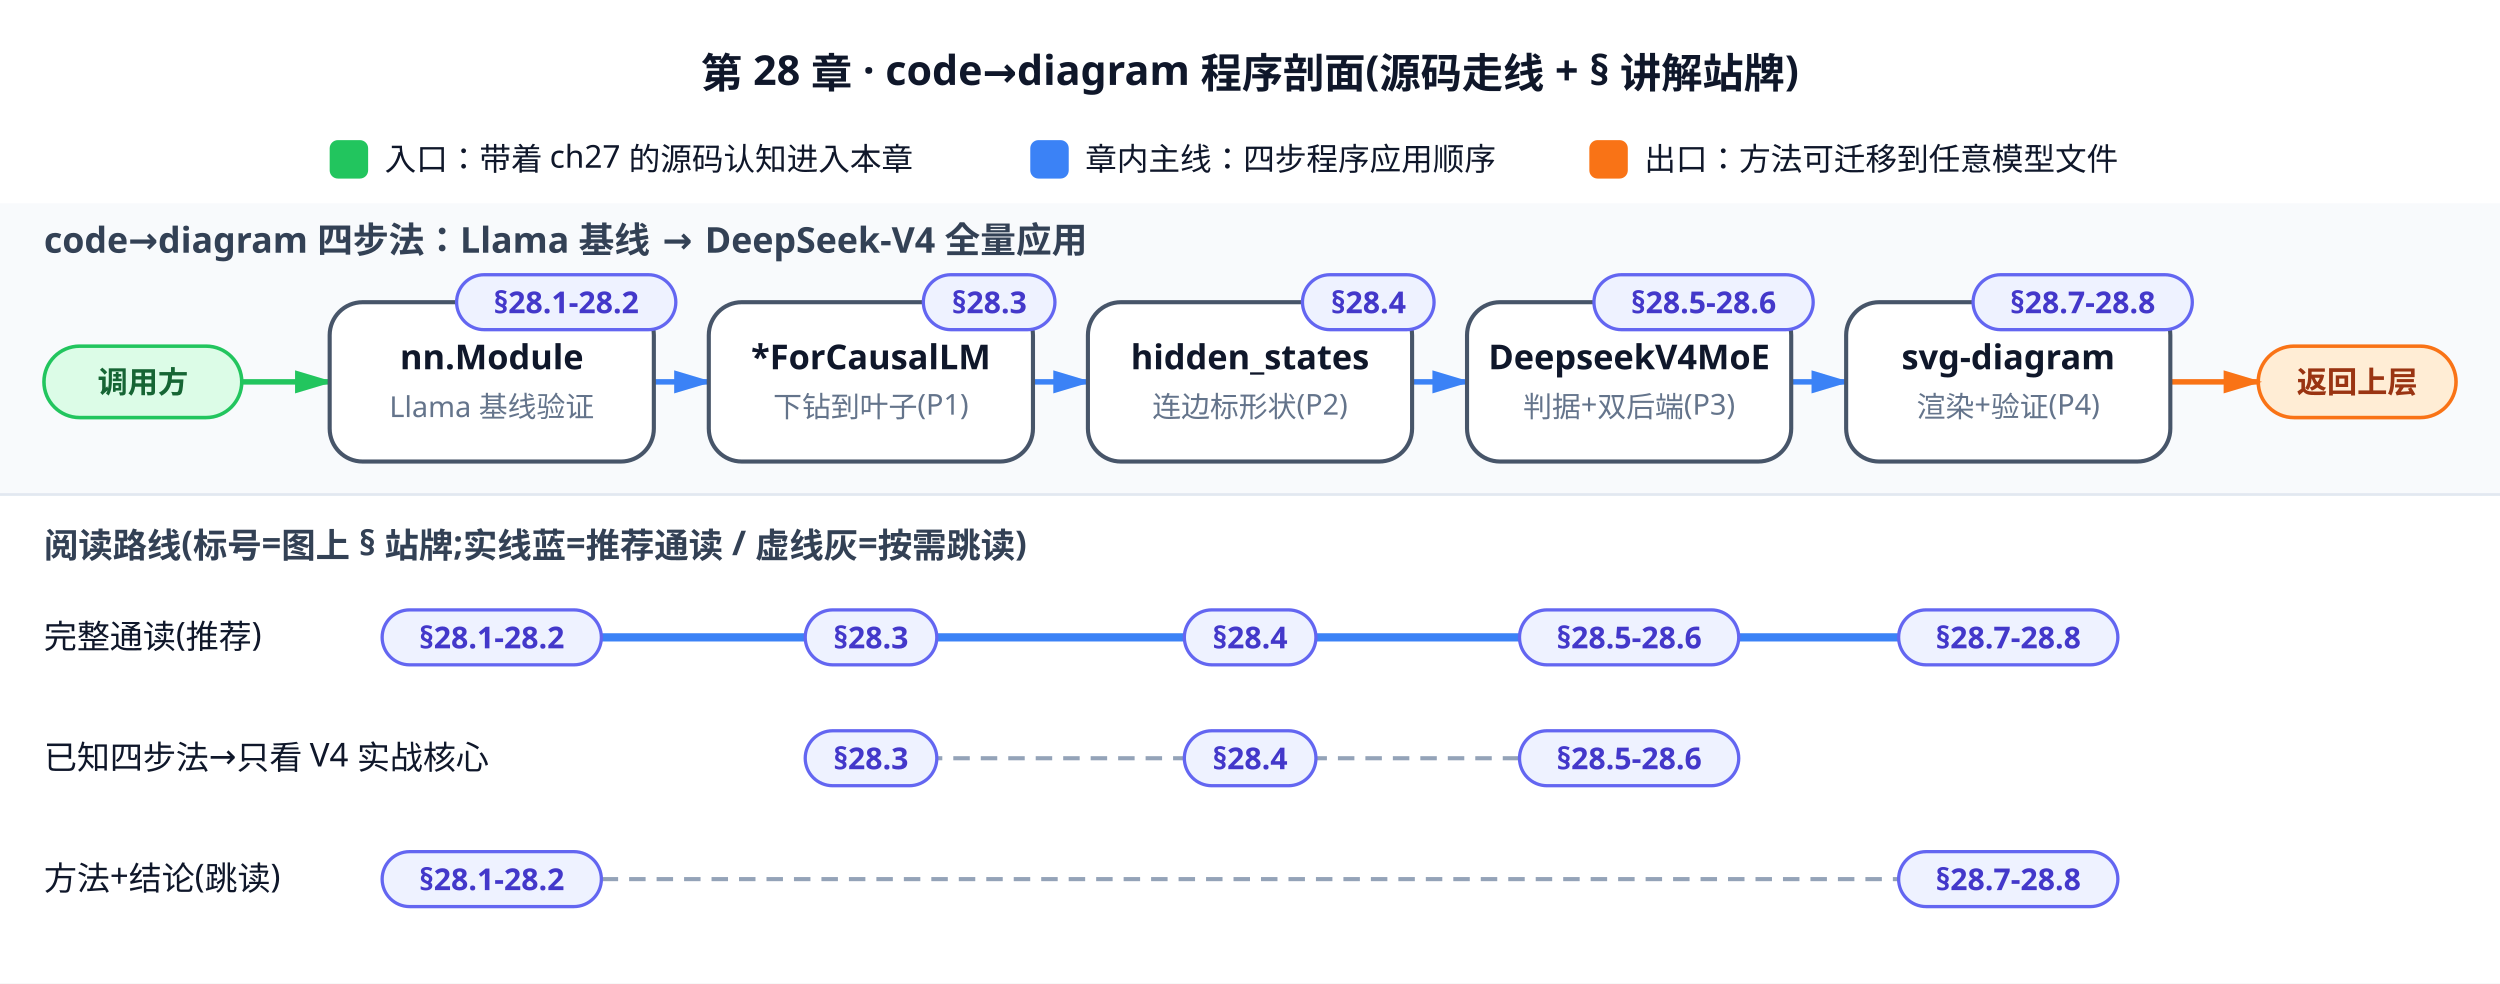
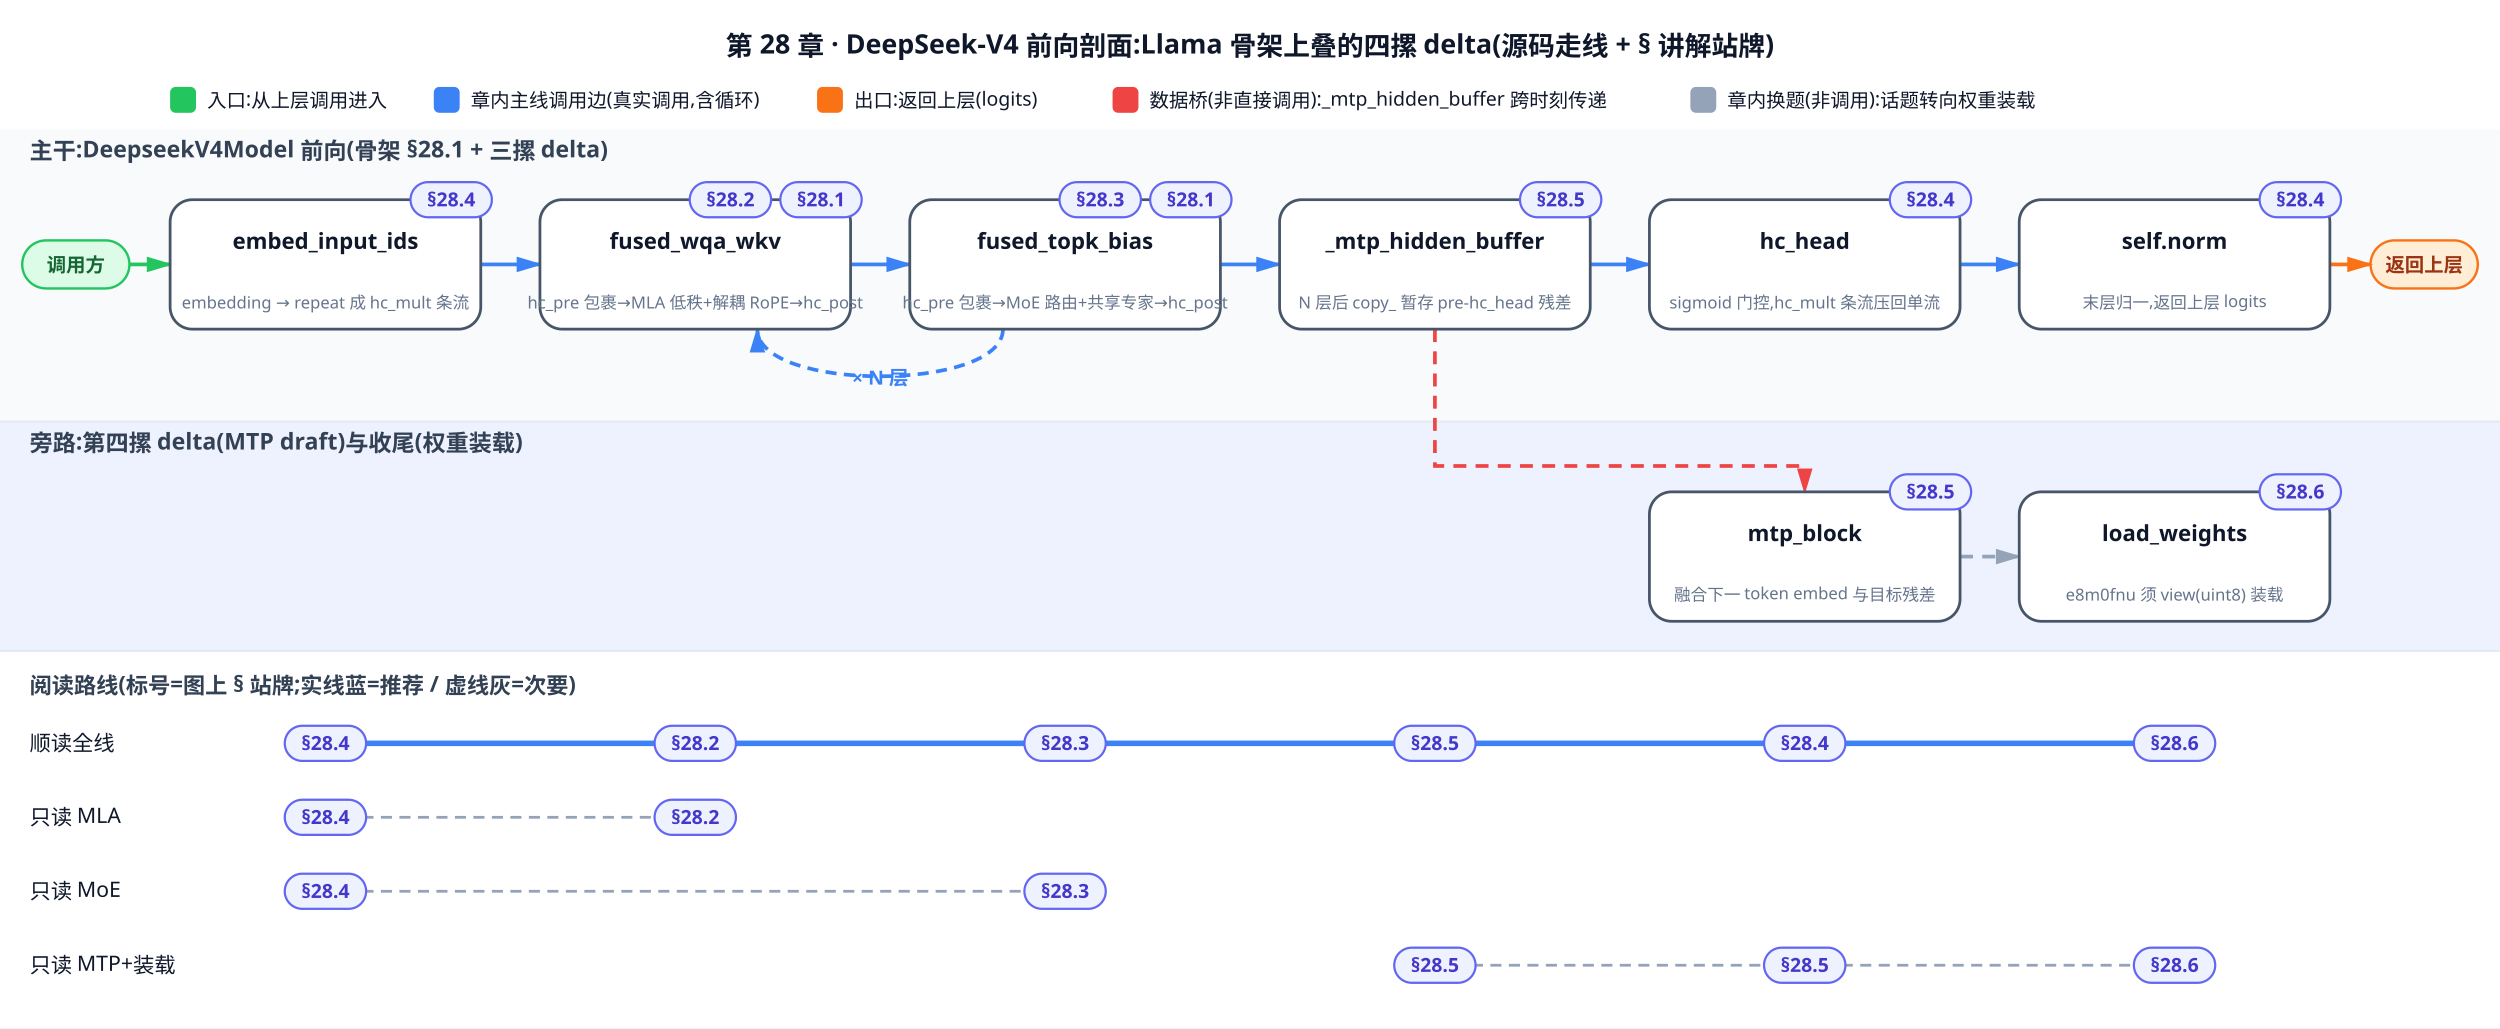
- <svg xmlns="http://www.w3.org/2000/svg" viewBox="0 0 910 358">
+ <svg xmlns="http://www.w3.org/2000/svg" viewBox="0 0 1352 556">
  <defs>
    <marker id="mEntry" viewBox="0 0 10 6" refX="9" refY="3" markerWidth="7" markerHeight="5" orient="auto">
      <path d="M0,0 L10,3 L0,6 Z" fill="#22c55e" />
    </marker>
    <marker id="mExit" viewBox="0 0 10 6" refX="9" refY="3" markerWidth="7" markerHeight="5" orient="auto">
      <path d="M0,0 L10,3 L0,6 Z" fill="#f97316" />
    </marker>
    <marker id="mMain" viewBox="0 0 10 6" refX="9" refY="3" markerWidth="7" markerHeight="5" orient="auto">
      <path d="M0,0 L10,3 L0,6 Z" fill="#3b82f6" />
    </marker>
+     <marker id="mBridge" viewBox="0 0 10 6" refX="9" refY="3" markerWidth="7" markerHeight="5" orient="auto">
+       <path d="M0,0 L10,3 L0,6 Z" fill="#ef4444" />
+     </marker>
+     <marker id="mTrans" viewBox="0 0 10 6" refX="9" refY="3" markerWidth="7" markerHeight="5" orient="auto">
+       <path d="M0,0 L10,3 L0,6 Z" fill="#94a3b8" />
+     </marker>
  </defs>
-   <rect width="910" height="358" fill="white" />
-   <text x="455.0" y="32" text-anchor="middle" font-family="sans-serif" font-size="15" font-weight="bold" fill="#0f172a">第 28 章 · code→diagram 程序剖面(源码走线 + § 讲解站牌)</text>
-   <rect x="120" y="51" width="14" height="14" rx="3" fill="#22c55e" />
-   <text x="140" y="62" font-family="sans-serif" font-size="11.5" fill="#0f172a">入口：带着 ch27 的源码认知进入本章</text>
-   <rect x="375.02" y="51" width="14" height="14" rx="3" fill="#3b82f6" />
-   <text x="395.02" y="62" font-family="sans-serif" font-size="11.5" fill="#0f172a">章内主线：四步程序应用顺序</text>
-   <rect x="578.52" y="51" width="14" height="14" rx="3" fill="#f97316" />
-   <text x="598.52" y="62" font-family="sans-serif" font-size="11.5" fill="#0f172a">出口：方法可迁移到任意模型文件</text>
-   <rect x="0" y="74.0" width="910" height="106.0" fill="#f8fafc" />
-   <text x="16" y="92.0" font-family="sans-serif" font-size="13" font-weight="bold" fill="#334155">code→diagram 四步法：Llama 基线 → DeepSeek-V4 全量应用</text>
-   <line x1="0" y1="180.0" x2="910" y2="180.0" stroke="#e2e8f0" stroke-width="1" />
-   <rect x="16" y="126.0" width="72" height="26" rx="13.0" fill="#dcfce7" stroke="#22c55e" stroke-width="1.3" />
-   <text x="52.0" y="143.0" text-anchor="middle" font-family="sans-serif" font-size="11" font-weight="bold" fill="#166534">调用方</text>
-   <line x1="88" y1="139.0" x2="120.0" y2="139.0" stroke="#22c55e" stroke-width="2" marker-end="url(#mEntry)" />
-   <rect x="822.0" y="126.0" width="72" height="26" rx="13.0" fill="#ffedd5" stroke="#f97316" stroke-width="1.3" />
-   <text x="858.0" y="143.0" text-anchor="middle" font-family="sans-serif" font-size="11" font-weight="bold" fill="#9a3412">返回上层</text>
-   <line x1="790.0" y1="139.0" x2="822.0" y2="139.0" stroke="#f97316" stroke-width="2" marker-end="url(#mExit)" />
-   <line x1="238.0" y1="139.0" x2="258.0" y2="139.0" stroke="#3b82f6" stroke-width="2" marker-end="url(#mMain)" />
-   <line x1="376.0" y1="139.0" x2="396.0" y2="139.0" stroke="#3b82f6" stroke-width="2" marker-end="url(#mMain)" />
-   <line x1="514.0" y1="139.0" x2="534.0" y2="139.0" stroke="#3b82f6" stroke-width="2" marker-end="url(#mMain)" />
-   <line x1="652.0" y1="139.0" x2="672.0" y2="139.0" stroke="#3b82f6" stroke-width="2" marker-end="url(#mMain)" />
-   <rect x="120.0" y="110.0" width="118" height="58" rx="12" fill="#ffffff" stroke="#475569" stroke-width="1.5" />
-   <text x="179.0" y="134.4" text-anchor="middle" font-family="sans-serif" font-size="12.5" font-weight="bold" fill="#0f172a">nn.Module</text>
-   <text x="179.0" y="151.8" text-anchor="middle" font-family="sans-serif" font-size="10.5" fill="#64748b">Llama 基线验证</text>
-   <rect x="166.2" y="100.0" width="79.8" height="20" rx="10.0" fill="#eef2ff" stroke="#6366f1" stroke-width="1.2" />
-   <text x="206.1" y="114.0" text-anchor="middle" font-family="sans-serif" font-size="11" font-weight="bold" fill="#4338ca">§28.1-28.2</text>
-   <rect x="258.0" y="110.0" width="118" height="58" rx="12" fill="#ffffff" stroke="#475569" stroke-width="1.5" />
-   <text x="317.0" y="134.4" text-anchor="middle" font-family="sans-serif" font-size="12.5" font-weight="bold" fill="#0f172a">*ForCausalLM</text>
-   <text x="317.0" y="151.8" text-anchor="middle" font-family="sans-serif" font-size="10.5" fill="#64748b">下钻到叶子(P1)</text>
-   <rect x="336.1" y="100.0" width="47.9" height="20" rx="10.0" fill="#eef2ff" stroke="#6366f1" stroke-width="1.2" />
-   <text x="360.1" y="114.0" text-anchor="middle" font-family="sans-serif" font-size="11" font-weight="bold" fill="#4338ca">§28.3</text>
-   <rect x="396.0" y="110.0" width="118" height="58" rx="12" fill="#ffffff" stroke="#475569" stroke-width="1.5" />
-   <text x="455.0" y="134.4" text-anchor="middle" font-family="sans-serif" font-size="12.5" font-weight="bold" fill="#0f172a">hidden_states</text>
-   <text x="455.0" y="151.8" text-anchor="middle" font-family="sans-serif" font-size="10.5" fill="#64748b">连边标形状(P2)</text>
-   <rect x="474.1" y="100.0" width="47.9" height="20" rx="10.0" fill="#eef2ff" stroke="#6366f1" stroke-width="1.2" />
-   <text x="498.1" y="114.0" text-anchor="middle" font-family="sans-serif" font-size="11" font-weight="bold" fill="#4338ca">§28.4</text>
-   <rect x="534.0" y="110.0" width="118" height="58" rx="12" fill="#ffffff" stroke="#475569" stroke-width="1.5" />
-   <text x="593.0" y="134.4" text-anchor="middle" font-family="sans-serif" font-size="12.5" font-weight="bold" fill="#0f172a">DeepseekV4MoE</text>
-   <text x="593.0" y="151.8" text-anchor="middle" font-family="sans-serif" font-size="10.5" fill="#64748b">判据+双后端(P3)</text>
-   <rect x="580.2" y="100.0" width="79.8" height="20" rx="10.0" fill="#eef2ff" stroke="#6366f1" stroke-width="1.2" />
-   <text x="620.1" y="114.0" text-anchor="middle" font-family="sans-serif" font-size="11" font-weight="bold" fill="#4338ca">§28.5-28.6</text>
-   <rect x="672.0" y="110.0" width="118" height="58" rx="12" fill="#ffffff" stroke="#475569" stroke-width="1.5" />
-   <text x="731.0" y="134.4" text-anchor="middle" font-family="sans-serif" font-size="12.5" font-weight="bold" fill="#0f172a">svg-diagram</text>
-   <text x="731.0" y="151.8" text-anchor="middle" font-family="sans-serif" font-size="10.5" fill="#64748b">渲染+验证(P4)</text>
-   <rect x="718.2" y="100.0" width="79.8" height="20" rx="10.0" fill="#eef2ff" stroke="#6366f1" stroke-width="1.2" />
-   <text x="758.1" y="114.0" text-anchor="middle" font-family="sans-serif" font-size="11" font-weight="bold" fill="#4338ca">§28.7-28.8</text>
-   <text x="16" y="203.0" font-family="sans-serif" font-size="12.5" font-weight="bold" fill="#334155">阅读路线(标号=图上 § 站牌;实线蓝=推荐通读 / 虚线灰=按需跳读)</text>
-   <text x="16" y="236.0" font-family="sans-serif" font-size="12" fill="#0f172a">完整通读(推荐)</text>
-   <line x1="179.0" y1="232.0" x2="731.0" y2="232.0" stroke="#3b82f6" stroke-width="3" />
-   <rect x="139.1" y="222.0" width="79.8" height="20" rx="10.0" fill="#eef2ff" stroke="#6366f1" stroke-width="1.2" />
-   <text x="179.0" y="236.0" text-anchor="middle" font-family="sans-serif" font-size="11" font-weight="bold" fill="#4338ca">§28.1-28.2</text>
-   <rect x="293.1" y="222.0" width="47.9" height="20" rx="10.0" fill="#eef2ff" stroke="#6366f1" stroke-width="1.2" />
-   <text x="317.0" y="236.0" text-anchor="middle" font-family="sans-serif" font-size="11" font-weight="bold" fill="#4338ca">§28.3</text>
-   <rect x="431.1" y="222.0" width="47.9" height="20" rx="10.0" fill="#eef2ff" stroke="#6366f1" stroke-width="1.2" />
-   <text x="455.0" y="236.0" text-anchor="middle" font-family="sans-serif" font-size="11" font-weight="bold" fill="#4338ca">§28.4</text>
-   <rect x="553.1" y="222.0" width="79.8" height="20" rx="10.0" fill="#eef2ff" stroke="#6366f1" stroke-width="1.2" />
-   <text x="593.0" y="236.0" text-anchor="middle" font-family="sans-serif" font-size="11" font-weight="bold" fill="#4338ca">§28.5-28.6</text>
-   <rect x="691.1" y="222.0" width="79.8" height="20" rx="10.0" fill="#eef2ff" stroke="#6366f1" stroke-width="1.2" />
-   <text x="731.0" y="236.0" text-anchor="middle" font-family="sans-serif" font-size="11" font-weight="bold" fill="#4338ca">§28.7-28.8</text>
-   <text x="16" y="280.0" font-family="sans-serif" font-size="12" fill="#0f172a">已知四步法→只看 V4 实战核心</text>
-   <line x1="317.0" y1="276.0" x2="593.0" y2="276.0" stroke="#94a3b8" stroke-width="1.5" stroke-dasharray="6,4" />
-   <rect x="293.1" y="266.0" width="47.9" height="20" rx="10.0" fill="#eef2ff" stroke="#6366f1" stroke-width="1.2" />
-   <text x="317.0" y="280.0" text-anchor="middle" font-family="sans-serif" font-size="11" font-weight="bold" fill="#4338ca">§28.3</text>
-   <rect x="431.1" y="266.0" width="47.9" height="20" rx="10.0" fill="#eef2ff" stroke="#6366f1" stroke-width="1.2" />
-   <text x="455.0" y="280.0" text-anchor="middle" font-family="sans-serif" font-size="11" font-weight="bold" fill="#4338ca">§28.4</text>
-   <rect x="553.1" y="266.0" width="79.8" height="20" rx="10.0" fill="#eef2ff" stroke="#6366f1" stroke-width="1.2" />
-   <text x="593.0" y="280.0" text-anchor="middle" font-family="sans-serif" font-size="11" font-weight="bold" fill="#4338ca">§28.5-28.6</text>
-   <text x="16" y="324.0" font-family="sans-serif" font-size="12" fill="#0f172a">方法+结论(跳读)</text>
-   <line x1="179.0" y1="320.0" x2="731.0" y2="320.0" stroke="#94a3b8" stroke-width="1.5" stroke-dasharray="6,4" />
-   <rect x="139.1" y="310.0" width="79.8" height="20" rx="10.0" fill="#eef2ff" stroke="#6366f1" stroke-width="1.2" />
-   <text x="179.0" y="324.0" text-anchor="middle" font-family="sans-serif" font-size="11" font-weight="bold" fill="#4338ca">§28.1-28.2</text>
-   <rect x="691.1" y="310.0" width="79.8" height="20" rx="10.0" fill="#eef2ff" stroke="#6366f1" stroke-width="1.2" />
-   <text x="731.0" y="324.0" text-anchor="middle" font-family="sans-serif" font-size="11" font-weight="bold" fill="#4338ca">§28.7-28.8</text>
+   <rect width="1352" height="556" fill="white" />
+   <text x="676.0" y="30" text-anchor="middle" font-family="sans-serif" font-size="14.5" font-weight="bold" fill="#0f172a">第 28 章 · DeepSeek-V4 前向剖面:Llama 骨架上叠的四摞 delta(源码走线 + § 讲解站牌)</text>
+   <rect x="92" y="47" width="14" height="14" rx="3" fill="#22c55e" />
+   <text x="112" y="58" font-family="sans-serif" font-size="10.5" fill="#0f172a">入口:从上层调用进入</text>
+   <rect x="234.59" y="47" width="14" height="14" rx="3" fill="#3b82f6" />
+   <text x="254.59" y="58" font-family="sans-serif" font-size="10.5" fill="#0f172a">章内主线调用边(真实调用,含循环)</text>
+   <rect x="441.86" y="47" width="14" height="14" rx="3" fill="#f97316" />
+   <text x="461.86" y="58" font-family="sans-serif" font-size="10.5" fill="#0f172a">出口:返回上层(logits)</text>
+   <rect x="601.67" y="47" width="14" height="14" rx="3" fill="#ef4444" />
+   <text x="621.67" y="58" font-family="sans-serif" font-size="10.5" fill="#0f172a">数据桥(非直接调用):_mtp_hidden_buffer 跨时刻传递</text>
+   <rect x="914.15" y="47" width="14" height="14" rx="3" fill="#94a3b8" />
+   <text x="934.15" y="58" font-family="sans-serif" font-size="10.5" fill="#0f172a">章内换题(非调用):话题转向权重装载</text>
+   <rect x="0" y="70.0" width="1352" height="158.0" fill="#f8fafc" />
+   <text x="16" y="86.0" font-family="sans-serif" font-size="12.5" font-weight="bold" fill="#334155">主干:DeepseekV4Model 前向(骨架 §28.1 + 三摞 delta)</text>
+   <rect x="0" y="228.0" width="1352" height="124.0" fill="#eef2ff" />
+   <text x="16" y="244.0" font-family="sans-serif" font-size="12.5" font-weight="bold" fill="#334155">旁路:第四摞 delta(MTP draft)与收尾(权重装载)</text>
+   <line x1="0" y1="228.0" x2="1352" y2="228.0" stroke="#e2e8f0" stroke-width="1" />
+   <line x1="0" y1="352.0" x2="1352" y2="352.0" stroke="#e2e8f0" stroke-width="1" />
+   <rect x="12" y="130.0" width="58" height="26" rx="13.0" fill="#dcfce7" stroke="#22c55e" stroke-width="1.3" />
+   <text x="41.0" y="147.0" text-anchor="middle" font-family="sans-serif" font-size="10.5" font-weight="bold" fill="#166534">调用方</text>
+   <line x1="70" y1="143.0" x2="92.0" y2="143.0" stroke="#22c55e" stroke-width="2" marker-end="url(#mEntry)" />
+   <rect x="1282.0" y="130.0" width="58" height="26" rx="13.0" fill="#ffedd5" stroke="#f97316" stroke-width="1.3" />
+   <text x="1311.0" y="147.0" text-anchor="middle" font-family="sans-serif" font-size="10.5" font-weight="bold" fill="#9a3412">返回上层</text>
+   <line x1="1260.0" y1="143.0" x2="1282.0" y2="143.0" stroke="#f97316" stroke-width="2" marker-end="url(#mExit)" />
+   <line x1="260.0" y1="143.0" x2="292.0" y2="143.0" stroke="#3b82f6" stroke-width="2" marker-end="url(#mMain)" />
+   <line x1="460.0" y1="143.0" x2="492.0" y2="143.0" stroke="#3b82f6" stroke-width="2" marker-end="url(#mMain)" />
+   <line x1="660.0" y1="143.0" x2="692.0" y2="143.0" stroke="#3b82f6" stroke-width="2" marker-end="url(#mMain)" />
+   <line x1="860.0" y1="143.0" x2="892.0" y2="143.0" stroke="#3b82f6" stroke-width="2" marker-end="url(#mMain)" />
+   <line x1="1060.0" y1="143.0" x2="1092.0" y2="143.0" stroke="#3b82f6" stroke-width="2" marker-end="url(#mMain)" />
+   <path d="M 542.4,178.0 C 542.4,212.0 409.6,212.0 409.6,178.0" fill="none" stroke="#3b82f6" stroke-width="2" stroke-dasharray="6,4" marker-end="url(#mMain)" />
+   <text x="476.0" y="208.0" text-anchor="middle" font-family="sans-serif" font-size="10.5" font-weight="bold" fill="#3b82f6">× N 层</text>
+   <path d="M 776.0,178.0 L 776.0,252.0 L 976.0,252.0 L 976.0,266.0" fill="none" stroke="#ef4444" stroke-width="2" stroke-dasharray="7,5" marker-end="url(#mBridge)" />
+   <line x1="1060.0" y1="301.0" x2="1092.0" y2="301.0" stroke="#94a3b8" stroke-width="2" stroke-dasharray="7,5" marker-end="url(#mTrans)" />
+   <rect x="92.0" y="108.0" width="168" height="70" rx="12" fill="#ffffff" stroke="#475569" stroke-width="1.5" />
+   <text x="176.0" y="134.6" text-anchor="middle" font-family="sans-serif" font-size="12" font-weight="bold" fill="#0f172a">embed_input_ids</text>
+   <text x="176.0" y="166.8" text-anchor="middle" font-family="sans-serif" font-size="9" fill="#64748b">embedding → repeat 成 hc_mult 条流</text>
+   <rect x="222.0" y="98.5" width="44" height="19" rx="9.5" fill="#eef2ff" stroke="#6366f1" stroke-width="1.2" />
+   <text x="244.0" y="111.6" text-anchor="middle" font-family="sans-serif" font-size="10.5" font-weight="bold" fill="#4338ca">§28.4</text>
+   <rect x="292.0" y="108.0" width="168" height="70" rx="12" fill="#ffffff" stroke="#475569" stroke-width="1.5" />
+   <text x="376.0" y="134.6" text-anchor="middle" font-family="sans-serif" font-size="12" font-weight="bold" fill="#0f172a">fused_wqa_wkv</text>
+   <text x="376.0" y="166.8" text-anchor="middle" font-family="sans-serif" font-size="9" fill="#64748b">hc_pre 包裹→MLA 低秩+解耦 RoPE→hc_post</text>
+   <rect x="422.0" y="98.5" width="44" height="19" rx="9.5" fill="#eef2ff" stroke="#6366f1" stroke-width="1.2" />
+   <text x="444.0" y="111.6" text-anchor="middle" font-family="sans-serif" font-size="10.5" font-weight="bold" fill="#4338ca">§28.1</text>
+   <rect x="373.0" y="98.5" width="44" height="19" rx="9.5" fill="#eef2ff" stroke="#6366f1" stroke-width="1.2" />
+   <text x="395.0" y="111.6" text-anchor="middle" font-family="sans-serif" font-size="10.5" font-weight="bold" fill="#4338ca">§28.2</text>
+   <rect x="492.0" y="108.0" width="168" height="70" rx="12" fill="#ffffff" stroke="#475569" stroke-width="1.5" />
+   <text x="576.0" y="134.6" text-anchor="middle" font-family="sans-serif" font-size="12" font-weight="bold" fill="#0f172a">fused_topk_bias</text>
+   <text x="576.0" y="166.8" text-anchor="middle" font-family="sans-serif" font-size="9" fill="#64748b">hc_pre 包裹→MoE 路由+共享专家→hc_post</text>
+   <rect x="622.0" y="98.5" width="44" height="19" rx="9.5" fill="#eef2ff" stroke="#6366f1" stroke-width="1.2" />
+   <text x="644.0" y="111.6" text-anchor="middle" font-family="sans-serif" font-size="10.5" font-weight="bold" fill="#4338ca">§28.1</text>
+   <rect x="573.0" y="98.5" width="44" height="19" rx="9.5" fill="#eef2ff" stroke="#6366f1" stroke-width="1.2" />
+   <text x="595.0" y="111.6" text-anchor="middle" font-family="sans-serif" font-size="10.5" font-weight="bold" fill="#4338ca">§28.3</text>
+   <rect x="692.0" y="108.0" width="168" height="70" rx="12" fill="#ffffff" stroke="#475569" stroke-width="1.5" />
+   <text x="776.0" y="134.6" text-anchor="middle" font-family="sans-serif" font-size="12" font-weight="bold" fill="#0f172a">_mtp_hidden_buffer</text>
+   <text x="776.0" y="166.8" text-anchor="middle" font-family="sans-serif" font-size="9" fill="#64748b">N 层后 copy_ 暂存 pre-hc_head 残差</text>
+   <rect x="822.0" y="98.5" width="44" height="19" rx="9.5" fill="#eef2ff" stroke="#6366f1" stroke-width="1.2" />
+   <text x="844.0" y="111.6" text-anchor="middle" font-family="sans-serif" font-size="10.5" font-weight="bold" fill="#4338ca">§28.5</text>
+   <rect x="892.0" y="108.0" width="168" height="70" rx="12" fill="#ffffff" stroke="#475569" stroke-width="1.5" />
+   <text x="976.0" y="134.6" text-anchor="middle" font-family="sans-serif" font-size="12" font-weight="bold" fill="#0f172a">hc_head</text>
+   <text x="976.0" y="166.8" text-anchor="middle" font-family="sans-serif" font-size="9" fill="#64748b">sigmoid 门控,hc_mult 条流压回单流</text>
+   <rect x="1022.0" y="98.5" width="44" height="19" rx="9.5" fill="#eef2ff" stroke="#6366f1" stroke-width="1.2" />
+   <text x="1044.0" y="111.6" text-anchor="middle" font-family="sans-serif" font-size="10.5" font-weight="bold" fill="#4338ca">§28.4</text>
+   <rect x="1092.0" y="108.0" width="168" height="70" rx="12" fill="#ffffff" stroke="#475569" stroke-width="1.5" />
+   <text x="1176.0" y="134.6" text-anchor="middle" font-family="sans-serif" font-size="12" font-weight="bold" fill="#0f172a">self.norm</text>
+   <text x="1176.0" y="166.8" text-anchor="middle" font-family="sans-serif" font-size="9" fill="#64748b">末层归一,返回上层 logits</text>
+   <rect x="1222.0" y="98.5" width="44" height="19" rx="9.5" fill="#eef2ff" stroke="#6366f1" stroke-width="1.2" />
+   <text x="1244.0" y="111.6" text-anchor="middle" font-family="sans-serif" font-size="10.5" font-weight="bold" fill="#4338ca">§28.4</text>
+   <rect x="892.0" y="266.0" width="168" height="70" rx="12" fill="#ffffff" stroke="#475569" stroke-width="1.5" />
+   <text x="976.0" y="292.6" text-anchor="middle" font-family="sans-serif" font-size="12" font-weight="bold" fill="#0f172a">mtp_block</text>
+   <text x="976.0" y="324.8" text-anchor="middle" font-family="sans-serif" font-size="9" fill="#64748b">融合下一 token embed 与目标残差</text>
+   <rect x="1022.0" y="256.5" width="44" height="19" rx="9.5" fill="#eef2ff" stroke="#6366f1" stroke-width="1.2" />
+   <text x="1044.0" y="269.6" text-anchor="middle" font-family="sans-serif" font-size="10.5" font-weight="bold" fill="#4338ca">§28.5</text>
+   <rect x="1092.0" y="266.0" width="168" height="70" rx="12" fill="#ffffff" stroke="#475569" stroke-width="1.5" />
+   <text x="1176.0" y="292.6" text-anchor="middle" font-family="sans-serif" font-size="12" font-weight="bold" fill="#0f172a">load_weights</text>
+   <text x="1176.0" y="324.8" text-anchor="middle" font-family="sans-serif" font-size="9" fill="#64748b">e8m0fnu 须 view(uint8) 装载</text>
+   <rect x="1222.0" y="256.5" width="44" height="19" rx="9.5" fill="#eef2ff" stroke="#6366f1" stroke-width="1.2" />
+   <text x="1244.0" y="269.6" text-anchor="middle" font-family="sans-serif" font-size="10.5" font-weight="bold" fill="#4338ca">§28.6</text>
+   <text x="16" y="375.0" font-family="sans-serif" font-size="12" font-weight="bold" fill="#334155">阅读路线(标号=图上 § 站牌;实线蓝=推荐 / 虚线灰=次要)</text>
+   <text x="16" y="406.0" font-family="sans-serif" font-size="11.5" fill="#0f172a">顺读全线</text>
+   <line x1="176.0" y1="402.0" x2="1176.0" y2="402.0" stroke="#3b82f6" stroke-width="3" />
+   <rect x="154.0" y="392.5" width="44" height="19" rx="9.5" fill="#eef2ff" stroke="#6366f1" stroke-width="1.2" />
+   <text x="176.0" y="405.6" text-anchor="middle" font-family="sans-serif" font-size="10.5" font-weight="bold" fill="#4338ca">§28.4</text>
+   <rect x="354.0" y="392.5" width="44" height="19" rx="9.5" fill="#eef2ff" stroke="#6366f1" stroke-width="1.2" />
+   <text x="376.0" y="405.6" text-anchor="middle" font-family="sans-serif" font-size="10.5" font-weight="bold" fill="#4338ca">§28.2</text>
+   <rect x="554.0" y="392.5" width="44" height="19" rx="9.5" fill="#eef2ff" stroke="#6366f1" stroke-width="1.2" />
+   <text x="576.0" y="405.6" text-anchor="middle" font-family="sans-serif" font-size="10.5" font-weight="bold" fill="#4338ca">§28.3</text>
+   <rect x="754.0" y="392.5" width="44" height="19" rx="9.5" fill="#eef2ff" stroke="#6366f1" stroke-width="1.2" />
+   <text x="776.0" y="405.6" text-anchor="middle" font-family="sans-serif" font-size="10.5" font-weight="bold" fill="#4338ca">§28.5</text>
+   <rect x="954.0" y="392.5" width="44" height="19" rx="9.5" fill="#eef2ff" stroke="#6366f1" stroke-width="1.2" />
+   <text x="976.0" y="405.6" text-anchor="middle" font-family="sans-serif" font-size="10.5" font-weight="bold" fill="#4338ca">§28.4</text>
+   <rect x="1154.0" y="392.5" width="44" height="19" rx="9.5" fill="#eef2ff" stroke="#6366f1" stroke-width="1.2" />
+   <text x="1176.0" y="405.6" text-anchor="middle" font-family="sans-serif" font-size="10.5" font-weight="bold" fill="#4338ca">§28.6</text>
+   <text x="16" y="446.0" font-family="sans-serif" font-size="11.5" fill="#0f172a">只读 MLA</text>
+   <line x1="176.0" y1="442.0" x2="376.0" y2="442.0" stroke="#94a3b8" stroke-width="1.5" stroke-dasharray="6,4" />
+   <rect x="154.0" y="432.5" width="44" height="19" rx="9.5" fill="#eef2ff" stroke="#6366f1" stroke-width="1.2" />
+   <text x="176.0" y="445.6" text-anchor="middle" font-family="sans-serif" font-size="10.5" font-weight="bold" fill="#4338ca">§28.4</text>
+   <rect x="354.0" y="432.5" width="44" height="19" rx="9.5" fill="#eef2ff" stroke="#6366f1" stroke-width="1.2" />
+   <text x="376.0" y="445.6" text-anchor="middle" font-family="sans-serif" font-size="10.5" font-weight="bold" fill="#4338ca">§28.2</text>
+   <text x="16" y="486.0" font-family="sans-serif" font-size="11.5" fill="#0f172a">只读 MoE</text>
+   <line x1="176.0" y1="482.0" x2="576.0" y2="482.0" stroke="#94a3b8" stroke-width="1.5" stroke-dasharray="6,4" />
+   <rect x="154.0" y="472.5" width="44" height="19" rx="9.5" fill="#eef2ff" stroke="#6366f1" stroke-width="1.2" />
+   <text x="176.0" y="485.6" text-anchor="middle" font-family="sans-serif" font-size="10.5" font-weight="bold" fill="#4338ca">§28.4</text>
+   <rect x="554.0" y="472.5" width="44" height="19" rx="9.5" fill="#eef2ff" stroke="#6366f1" stroke-width="1.2" />
+   <text x="576.0" y="485.6" text-anchor="middle" font-family="sans-serif" font-size="10.5" font-weight="bold" fill="#4338ca">§28.3</text>
+   <text x="16" y="526.0" font-family="sans-serif" font-size="11.5" fill="#0f172a">只读 MTP+装载</text>
+   <line x1="776.0" y1="522.0" x2="1176.0" y2="522.0" stroke="#94a3b8" stroke-width="1.5" stroke-dasharray="6,4" />
+   <rect x="754.0" y="512.5" width="44" height="19" rx="9.5" fill="#eef2ff" stroke="#6366f1" stroke-width="1.2" />
+   <text x="776.0" y="525.6" text-anchor="middle" font-family="sans-serif" font-size="10.5" font-weight="bold" fill="#4338ca">§28.5</text>
+   <rect x="954.0" y="512.5" width="44" height="19" rx="9.5" fill="#eef2ff" stroke="#6366f1" stroke-width="1.2" />
+   <text x="976.0" y="525.6" text-anchor="middle" font-family="sans-serif" font-size="10.5" font-weight="bold" fill="#4338ca">§28.5</text>
+   <rect x="1154.0" y="512.5" width="44" height="19" rx="9.5" fill="#eef2ff" stroke="#6366f1" stroke-width="1.2" />
+   <text x="1176.0" y="525.6" text-anchor="middle" font-family="sans-serif" font-size="10.5" font-weight="bold" fill="#4338ca">§28.6</text>
</svg>
